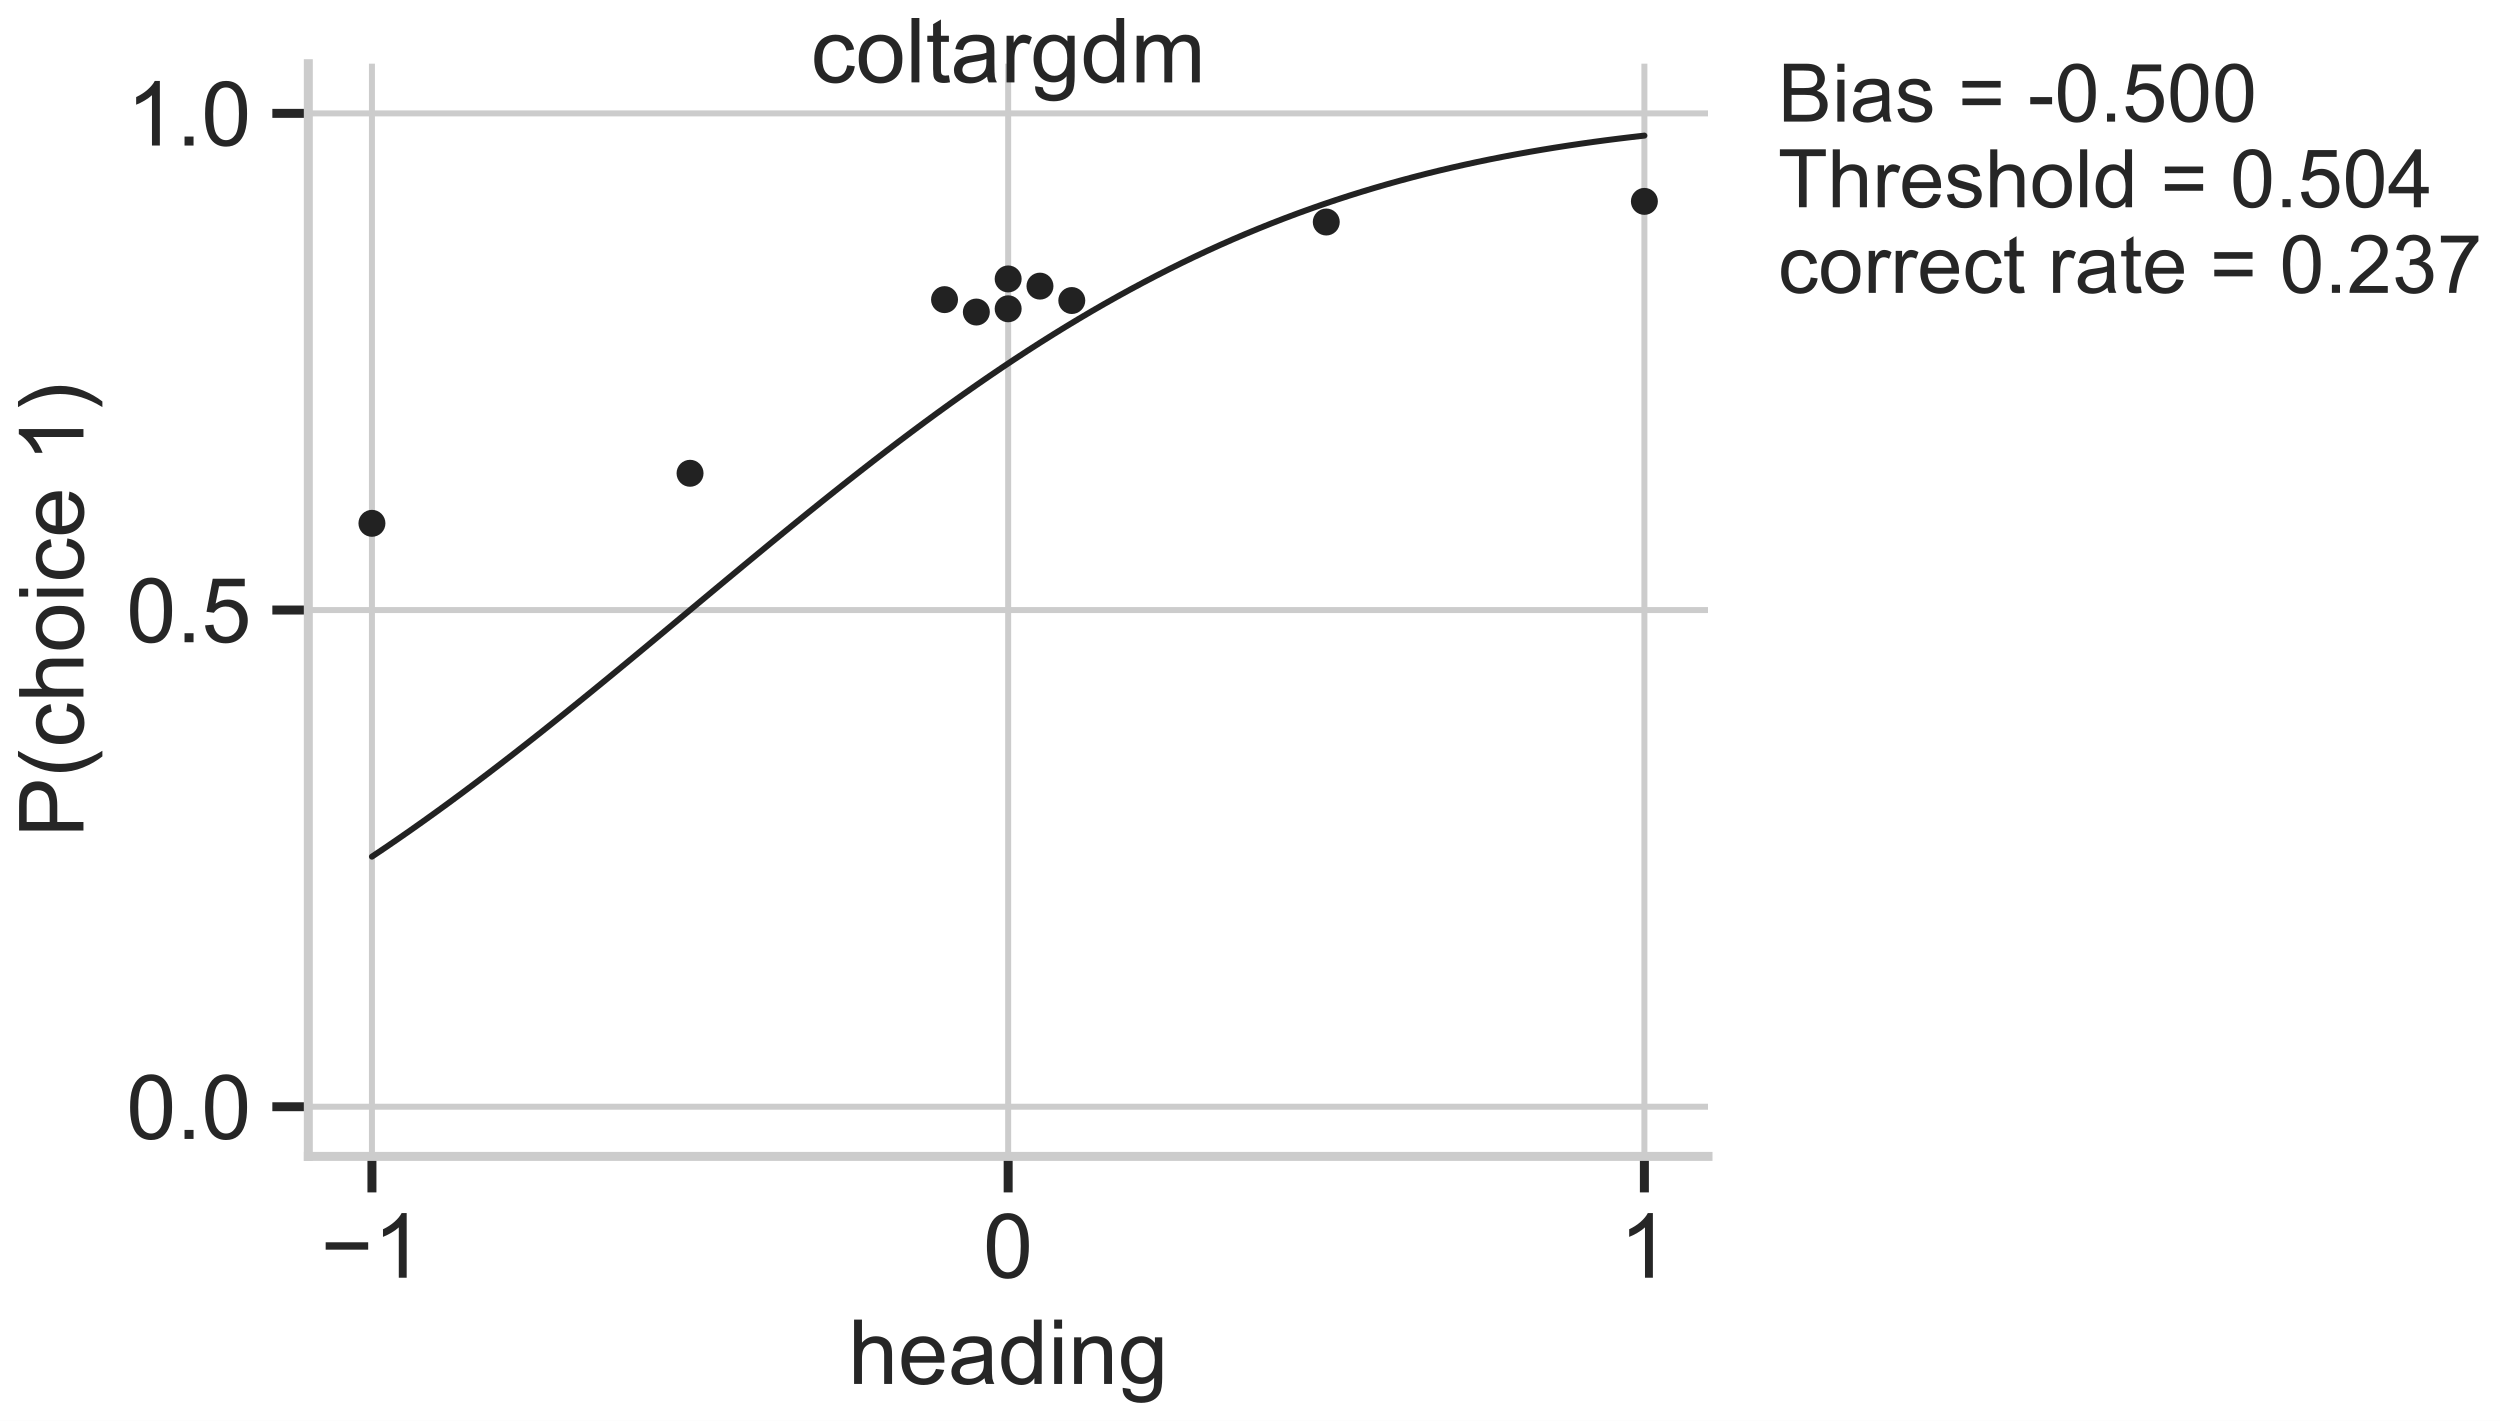
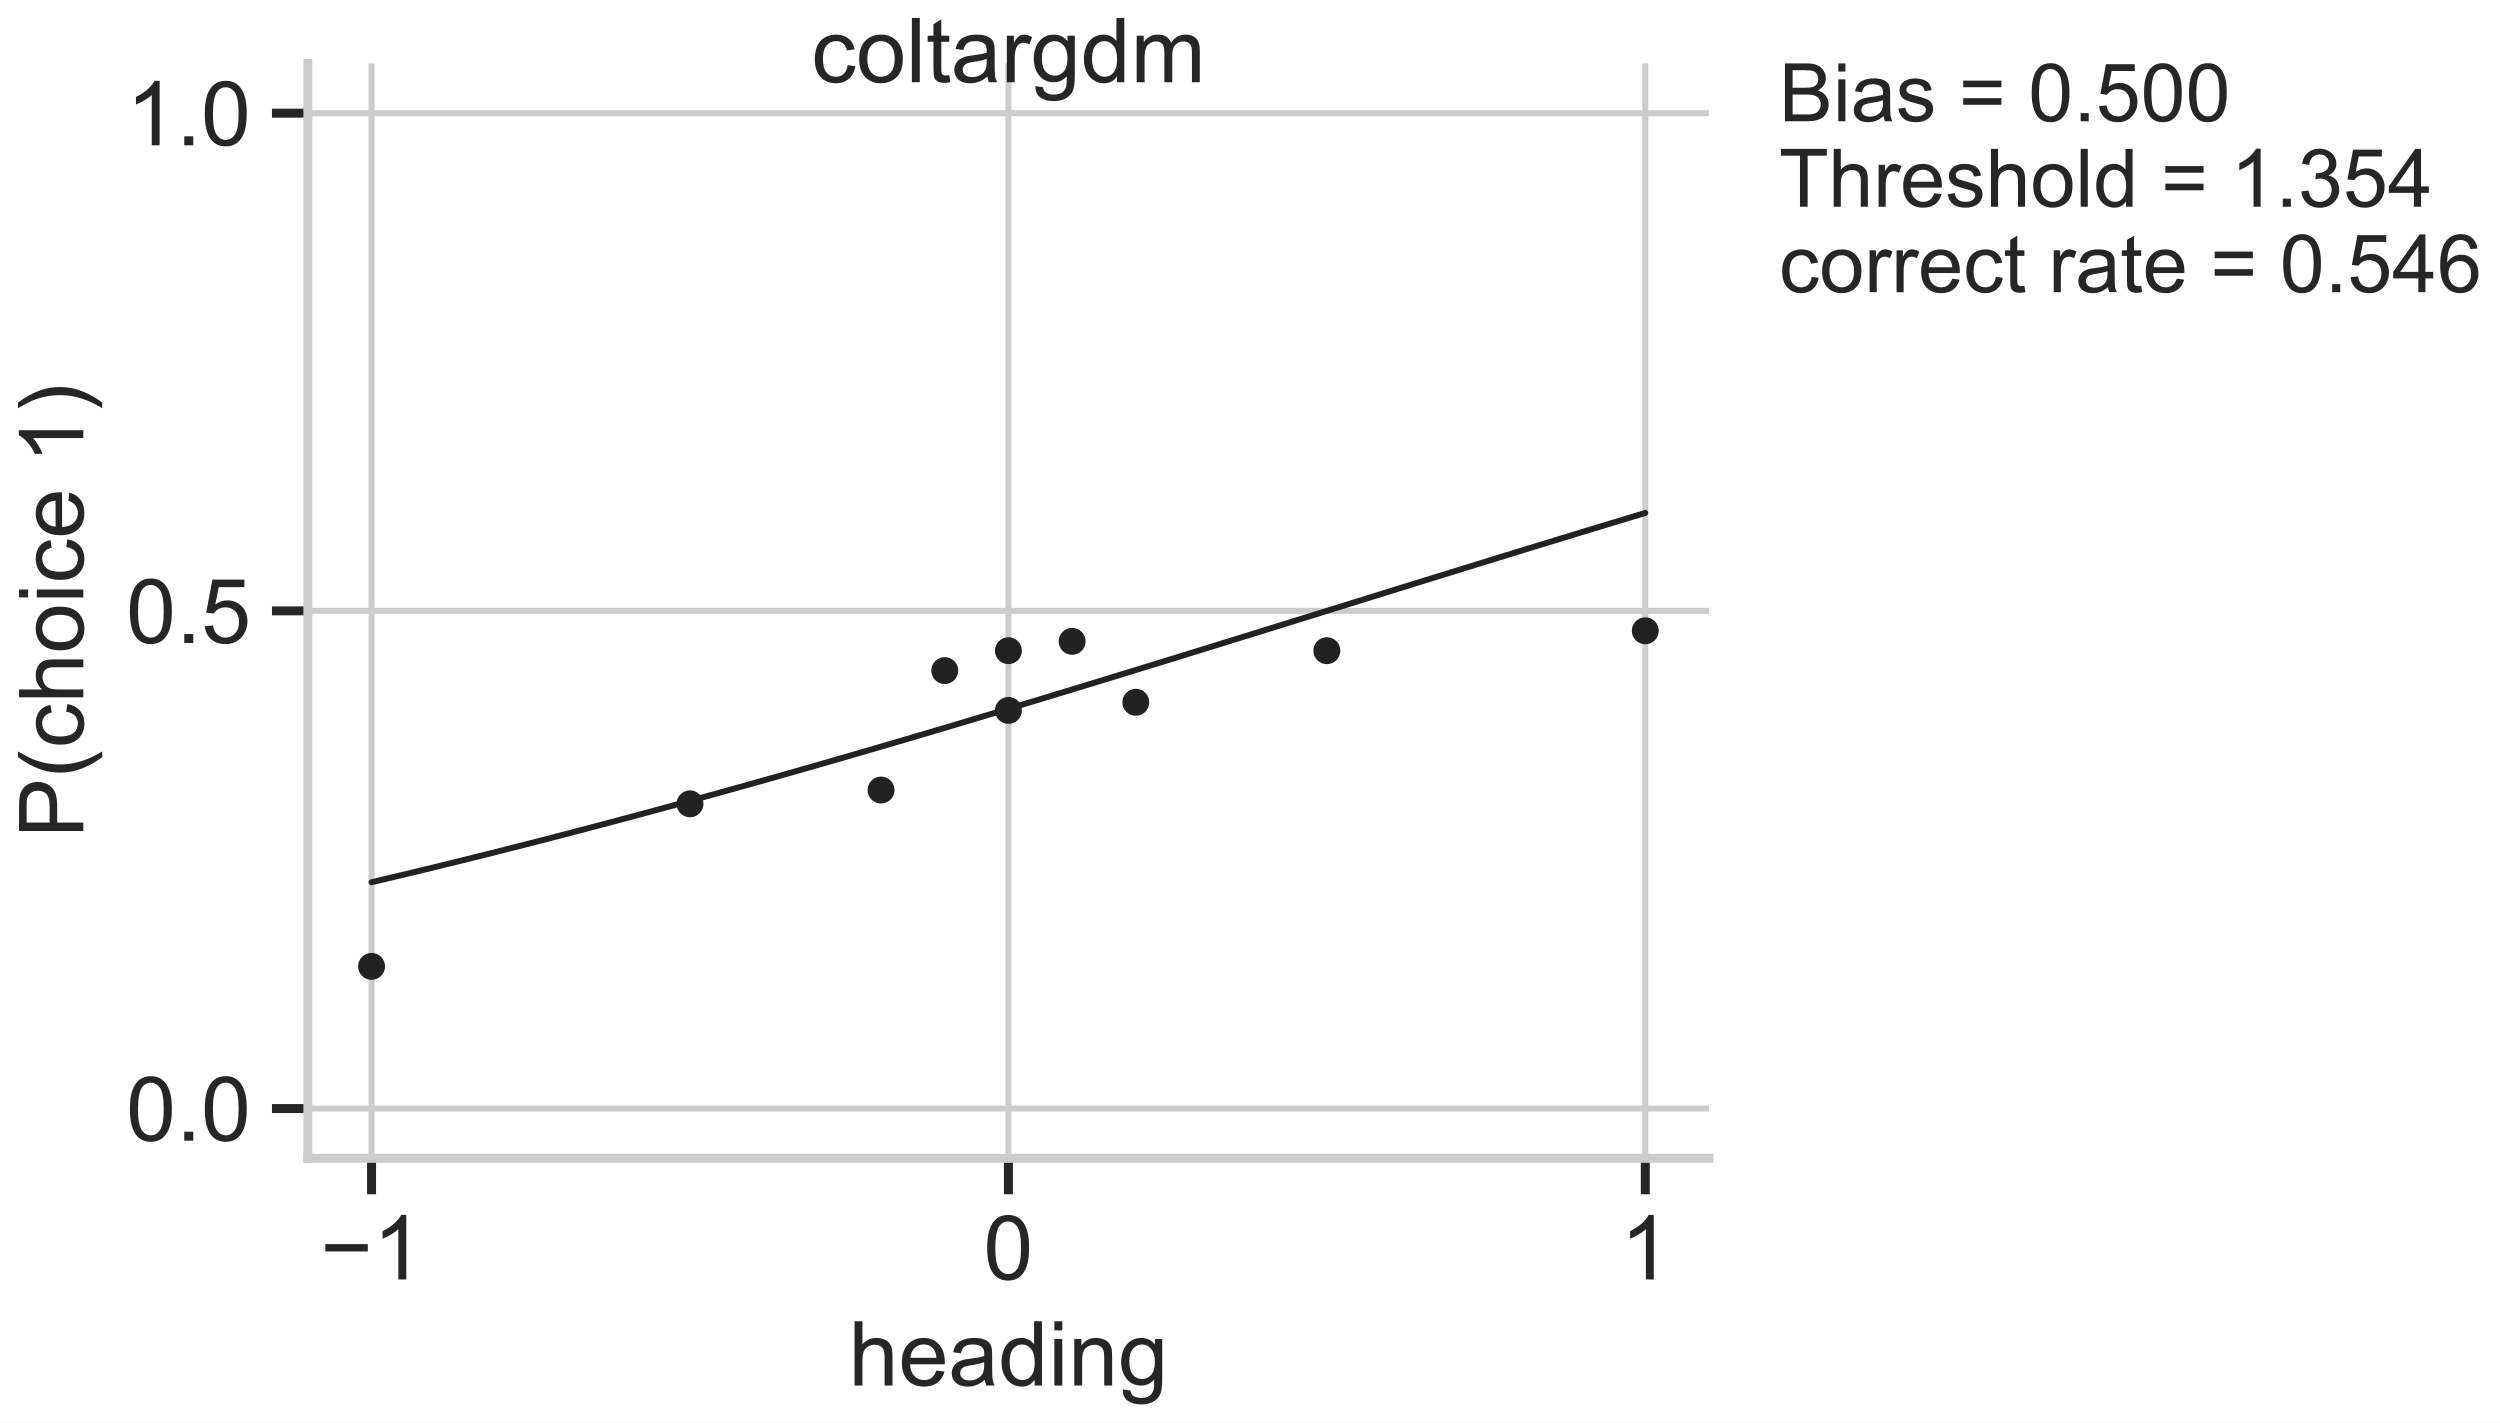
- <svg xmlns="http://www.w3.org/2000/svg" xmlns:xlink="http://www.w3.org/1999/xlink" width="417pt" height="237pt" viewBox="0 0 417 237" version="1.1">
+ <svg xmlns="http://www.w3.org/2000/svg" xmlns:xlink="http://www.w3.org/1999/xlink" width="417.6pt" height="237.6pt" viewBox="0 0 417.6 237.6" version="1.1">
  <defs>
    <style type="text/css">*{stroke-linejoin: round; stroke-linecap: butt}</style>
  </defs>
  <g id="figure_1">
    <g id="patch_1">
-       <path d="M 0 237  L 417 237  L 417 0  L 0 0  z " style="fill: #ffffff" />
+       <path d="M 0 237.6  L 417.6 237.6  L 417.6 0  L 0 0  z " style="fill: #ffffff" />
    </g>
    <g id="axes_1">
      <g id="patch_2">
-         <path d="M 51.427 192.888  L 284.896 192.888  L 284.896 10.625  L 51.427 10.625  L 51.427 192.888  z " style="fill: none" />
+         <path d="M 51.427 193.488  L 285.467 193.488  L 285.467 10.592  L 51.427 10.592  L 51.427 193.488  z " style="fill: none" />
      </g>
      <g id="matplotlib.axis_1">
        <g id="xtick_1">
          <g id="line2d_1">
-             <path d="M 62.039 192.888  L 62.039 10.625  " clip-path="url(#pbf791844f7)" style="fill: none; stroke: #cccccc; stroke-linecap: round" />
+             <path d="M 62.065 193.488  L 62.065 10.592  " clip-path="url(#p897266a71b)" style="fill: none; stroke: #cccccc; stroke-linecap: round" />
          </g>
          <g id="line2d_2">
            <defs>
-               <path id="m18228184b6" d="M 0 0  L 0 6  " style="stroke: #262626; stroke-width: 1.5" />
+               <path id="m487297c8ea" d="M 0 0  L 0 6  " style="stroke: #262626; stroke-width: 1.5" />
            </defs>
            <g>
-               <use xlink:href="#m18228184b6" x="62.039" y="192.888" style="fill: #262626; stroke: #262626; stroke-width: 1.5" />
+               <use xlink:href="#m487297c8ea" x="62.065" y="193.488" style="fill: #262626; stroke: #262626; stroke-width: 1.5" />
            </g>
          </g>
          <g id="text_1">
-             <g style="fill: #262626" transform="translate(53.48786 213.1248) scale(0.15 -0.15)">
+             <g style="fill: #262626" transform="translate(53.51382 213.7248) scale(0.15 -0.15)">
              <defs>
                <path id="ArialMT-2212" d="M 3381 1997  L 356 1997  L 356 2522  L 3381 2522  L 3381 1997  z " transform="scale(0.015625)" />
                <path id="ArialMT-31" d="M 2384 0  L 1822 0  L 1822 3584  Q 1619 3391 1289 3197  Q 959 3003 697 2906  L 697 3450  Q 1169 3672 1522 3987  Q 1875 4303 2022 4600  L 2384 4600  L 2384 0  z " transform="scale(0.015625)" />
              </defs>
              <use xlink:href="#ArialMT-2212" />
              <use xlink:href="#ArialMT-31" x="58.398" />
            </g>
          </g>
        </g>
        <g id="xtick_2">
          <g id="line2d_3">
-             <path d="M 168.161 192.888  L 168.161 10.625  " clip-path="url(#pbf791844f7)" style="fill: none; stroke: #cccccc; stroke-linecap: round" />
+             <path d="M 168.447 193.488  L 168.447 10.592  " clip-path="url(#p897266a71b)" style="fill: none; stroke: #cccccc; stroke-linecap: round" />
          </g>
          <g id="line2d_4">
            <g>
-               <use xlink:href="#m18228184b6" x="168.161" y="192.888" style="fill: #262626; stroke: #262626; stroke-width: 1.5" />
+               <use xlink:href="#m487297c8ea" x="168.447" y="193.488" style="fill: #262626; stroke: #262626; stroke-width: 1.5" />
            </g>
          </g>
          <g id="text_2">
-             <g style="fill: #262626" transform="translate(163.9906 213.1248) scale(0.15 -0.15)">
+             <g style="fill: #262626" transform="translate(164.2762 213.7248) scale(0.15 -0.15)">
              <defs>
                <path id="ArialMT-30" d="M 266 2259  Q 266 3072 433 3567  Q 600 4063 929 4331  Q 1259 4600 1759 4600  Q 2128 4600 2406 4451  Q 2684 4303 2865 4023  Q 3047 3744 3150 3342  Q 3253 2941 3253 2259  Q 3253 1453 3087 958  Q 2922 463 2592 192  Q 2263 -78 1759 -78  Q 1097 -78 719 397  Q 266 969 266 2259  z M 844 2259  Q 844 1131 1108 757  Q 1372 384 1759 384  Q 2147 384 2411 759  Q 2675 1134 2675 2259  Q 2675 3391 2411 3762  Q 2147 4134 1753 4134  Q 1366 4134 1134 3806  Q 844 3388 844 2259  z " transform="scale(0.015625)" />
              </defs>
              <use xlink:href="#ArialMT-30" />
            </g>
          </g>
        </g>
        <g id="xtick_3">
          <g id="line2d_5">
-             <path d="M 274.284 192.888  L 274.284 10.625  " clip-path="url(#pbf791844f7)" style="fill: none; stroke: #cccccc; stroke-linecap: round" />
+             <path d="M 274.829 193.488  L 274.829 10.592  " clip-path="url(#p897266a71b)" style="fill: none; stroke: #cccccc; stroke-linecap: round" />
          </g>
          <g id="line2d_6">
            <g>
-               <use xlink:href="#m18228184b6" x="274.284" y="192.888" style="fill: #262626; stroke: #262626; stroke-width: 1.5" />
+               <use xlink:href="#m487297c8ea" x="274.829" y="193.488" style="fill: #262626; stroke: #262626; stroke-width: 1.5" />
            </g>
          </g>
          <g id="text_3">
-             <g style="fill: #262626" transform="translate(270.1129 213.1248) scale(0.15 -0.15)">
+             <g style="fill: #262626" transform="translate(270.6582 213.7248) scale(0.15 -0.15)">
              <use xlink:href="#ArialMT-31" />
            </g>
          </g>
        </g>
        <g id="text_4">
-           <g style="fill: #262626" transform="translate(141.4707 230.8427) scale(0.15 -0.15)">
+           <g style="fill: #262626" transform="translate(141.7563 231.4427) scale(0.15 -0.15)">
            <defs>
              <path id="ArialMT-68" d="M 422 0  L 422 4581  L 984 4581  L 984 2938  Q 1378 3394 1978 3394  Q 2347 3394 2619 3248  Q 2891 3103 3008 2847  Q 3125 2591 3125 2103  L 3125 0  L 2563 0  L 2563 2103  Q 2563 2525 2380 2717  Q 2197 2909 1863 2909  Q 1613 2909 1392 2779  Q 1172 2650 1078 2428  Q 984 2206 984 1816  L 984 0  L 422 0  z " transform="scale(0.015625)" />
              <path id="ArialMT-65" d="M 2694 1069  L 3275 997  Q 3138 488 2766 206  Q 2394 -75 1816 -75  Q 1088 -75 661 373  Q 234 822 234 1631  Q 234 2469 665 2931  Q 1097 3394 1784 3394  Q 2450 3394 2872 2941  Q 3294 2488 3294 1666  Q 3294 1616 3291 1516  L 816 1516  Q 847 969 1125 678  Q 1403 388 1819 388  Q 2128 388 2347 550  Q 2566 713 2694 1069  z M 847 1978  L 2700 1978  Q 2663 2397 2488 2606  Q 2219 2931 1791 2931  Q 1403 2931 1139 2672  Q 875 2413 847 1978  z " transform="scale(0.015625)" />
              <path id="ArialMT-61" d="M 2588 409  Q 2275 144 1986 34  Q 1697 -75 1366 -75  Q 819 -75 525 192  Q 231 459 231 875  Q 231 1119 342 1320  Q 453 1522 633 1644  Q 813 1766 1038 1828  Q 1203 1872 1538 1913  Q 2219 1994 2541 2106  Q 2544 2222 2544 2253  Q 2544 2597 2384 2738  Q 2169 2928 1744 2928  Q 1347 2928 1158 2789  Q 969 2650 878 2297  L 328 2372  Q 403 2725 575 2942  Q 747 3159 1072 3276  Q 1397 3394 1825 3394  Q 2250 3394 2515 3294  Q 2781 3194 2906 3042  Q 3031 2891 3081 2659  Q 3109 2516 3109 2141  L 3109 1391  Q 3109 606 3145 398  Q 3181 191 3288 0  L 2700 0  Q 2613 175 2588 409  z M 2541 1666  Q 2234 1541 1622 1453  Q 1275 1403 1131 1340  Q 988 1278 909 1158  Q 831 1038 831 891  Q 831 666 1001 516  Q 1172 366 1500 366  Q 1825 366 2078 508  Q 2331 650 2450 897  Q 2541 1088 2541 1459  L 2541 1666  z " transform="scale(0.015625)" />
              <path id="ArialMT-64" d="M 2575 0  L 2575 419  Q 2259 -75 1647 -75  Q 1250 -75 917 144  Q 584 363 401 755  Q 219 1147 219 1656  Q 219 2153 384 2558  Q 550 2963 881 3178  Q 1213 3394 1622 3394  Q 1922 3394 2156 3267  Q 2391 3141 2538 2938  L 2538 4581  L 3097 4581  L 3097 0  L 2575 0  z M 797 1656  Q 797 1019 1065 703  Q 1334 388 1700 388  Q 2069 388 2326 689  Q 2584 991 2584 1609  Q 2584 2291 2321 2609  Q 2059 2928 1675 2928  Q 1300 2928 1048 2622  Q 797 2316 797 1656  z " transform="scale(0.015625)" />
              <path id="ArialMT-69" d="M 425 3934  L 425 4581  L 988 4581  L 988 3934  L 425 3934  z M 425 0  L 425 3319  L 988 3319  L 988 0  L 425 0  z " transform="scale(0.015625)" />
              <path id="ArialMT-6e" d="M 422 0  L 422 3319  L 928 3319  L 928 2847  Q 1294 3394 1984 3394  Q 2284 3394 2536 3286  Q 2788 3178 2913 3003  Q 3038 2828 3088 2588  Q 3119 2431 3119 2041  L 3119 0  L 2556 0  L 2556 2019  Q 2556 2363 2490 2533  Q 2425 2703 2258 2804  Q 2091 2906 1866 2906  Q 1506 2906 1245 2678  Q 984 2450 984 1813  L 984 0  L 422 0  z " transform="scale(0.015625)" />
              <path id="ArialMT-67" d="M 319 -275  L 866 -356  Q 900 -609 1056 -725  Q 1266 -881 1628 -881  Q 2019 -881 2231 -725  Q 2444 -569 2519 -288  Q 2563 -116 2559 434  Q 2191 0 1641 0  Q 956 0 581 494  Q 206 988 206 1678  Q 206 2153 378 2554  Q 550 2956 876 3175  Q 1203 3394 1644 3394  Q 2231 3394 2613 2919  L 2613 3319  L 3131 3319  L 3131 450  Q 3131 -325 2973 -648  Q 2816 -972 2473 -1159  Q 2131 -1347 1631 -1347  Q 1038 -1347 672 -1080  Q 306 -813 319 -275  z M 784 1719  Q 784 1066 1043 766  Q 1303 466 1694 466  Q 2081 466 2343 764  Q 2606 1063 2606 1700  Q 2606 2309 2336 2618  Q 2066 2928 1684 2928  Q 1309 2928 1046 2623  Q 784 2319 784 1719  z " transform="scale(0.015625)" />
            </defs>
            <use xlink:href="#ArialMT-68" />
            <use xlink:href="#ArialMT-65" x="55.615" />
            <use xlink:href="#ArialMT-61" x="111.23" />
            <use xlink:href="#ArialMT-64" x="166.846" />
            <use xlink:href="#ArialMT-69" x="222.461" />
            <use xlink:href="#ArialMT-6e" x="244.678" />
            <use xlink:href="#ArialMT-67" x="300.293" />
          </g>
        </g>
      </g>
      <g id="matplotlib.axis_2">
        <g id="ytick_1">
          <g id="line2d_7">
-             <path d="M 51.427 184.603  L 284.896 184.603  " clip-path="url(#pbf791844f7)" style="fill: none; stroke: #cccccc; stroke-linecap: round" />
+             <path d="M 51.427 185.175  L 285.467 185.175  " clip-path="url(#p897266a71b)" style="fill: none; stroke: #cccccc; stroke-linecap: round" />
          </g>
          <g id="line2d_8">
            <defs>
-               <path id="m0e7660a642" d="M 0 0  L -6 0  " style="stroke: #262626; stroke-width: 1.5" />
+               <path id="m8ece811cb2" d="M 0 0  L -6 0  " style="stroke: #262626; stroke-width: 1.5" />
            </defs>
            <g>
-               <use xlink:href="#m0e7660a642" x="51.427" y="184.603" style="fill: #262626; stroke: #262626; stroke-width: 1.5" />
+               <use xlink:href="#m8ece811cb2" x="51.427" y="185.175" style="fill: #262626; stroke: #262626; stroke-width: 1.5" />
            </g>
          </g>
          <g id="text_5">
-             <g style="fill: #262626" transform="translate(21.0768 189.9717) scale(0.15 -0.15)">
+             <g style="fill: #262626" transform="translate(21.0768 190.5429) scale(0.15 -0.15)">
              <defs>
                <path id="ArialMT-2e" d="M 581 0  L 581 641  L 1222 641  L 1222 0  L 581 0  z " transform="scale(0.015625)" />
              </defs>
              <use xlink:href="#ArialMT-30" />
              <use xlink:href="#ArialMT-2e" x="55.615" />
              <use xlink:href="#ArialMT-30" x="83.398" />
            </g>
          </g>
        </g>
        <g id="ytick_2">
          <g id="line2d_9">
-             <path d="M 51.427 101.757  L 284.896 101.757  " clip-path="url(#pbf791844f7)" style="fill: none; stroke: #cccccc; stroke-linecap: round" />
+             <path d="M 51.427 102.04  L 285.467 102.04  " clip-path="url(#p897266a71b)" style="fill: none; stroke: #cccccc; stroke-linecap: round" />
          </g>
          <g id="line2d_10">
            <g>
-               <use xlink:href="#m0e7660a642" x="51.427" y="101.757" style="fill: #262626; stroke: #262626; stroke-width: 1.5" />
+               <use xlink:href="#m8ece811cb2" x="51.427" y="102.04" style="fill: #262626; stroke: #262626; stroke-width: 1.5" />
            </g>
          </g>
          <g id="text_6">
-             <g style="fill: #262626" transform="translate(21.0768 107.1251) scale(0.15 -0.15)">
+             <g style="fill: #262626" transform="translate(21.0768 107.4082) scale(0.15 -0.15)">
              <defs>
                <path id="ArialMT-35" d="M 266 1200  L 856 1250  Q 922 819 1161 601  Q 1400 384 1738 384  Q 2144 384 2425 690  Q 2706 997 2706 1503  Q 2706 1984 2436 2262  Q 2166 2541 1728 2541  Q 1456 2541 1237 2417  Q 1019 2294 894 2097  L 366 2166  L 809 4519  L 3088 4519  L 3088 3981  L 1259 3981  L 1013 2750  Q 1425 3038 1878 3038  Q 2478 3038 2890 2622  Q 3303 2206 3303 1553  Q 3303 931 2941 478  Q 2500 -78 1738 -78  Q 1113 -78 717 272  Q 322 622 266 1200  z " transform="scale(0.015625)" />
              </defs>
              <use xlink:href="#ArialMT-30" />
              <use xlink:href="#ArialMT-2e" x="55.615" />
              <use xlink:href="#ArialMT-35" x="83.398" />
            </g>
          </g>
        </g>
        <g id="ytick_3">
          <g id="line2d_11">
-             <path d="M 51.427 18.91  L 284.896 18.91  " clip-path="url(#pbf791844f7)" style="fill: none; stroke: #cccccc; stroke-linecap: round" />
+             <path d="M 51.427 18.905  L 285.467 18.905  " clip-path="url(#p897266a71b)" style="fill: none; stroke: #cccccc; stroke-linecap: round" />
          </g>
          <g id="line2d_12">
            <g>
-               <use xlink:href="#m0e7660a642" x="51.427" y="18.91" style="fill: #262626; stroke: #262626; stroke-width: 1.5" />
+               <use xlink:href="#m8ece811cb2" x="51.427" y="18.905" style="fill: #262626; stroke: #262626; stroke-width: 1.5" />
            </g>
          </g>
          <g id="text_7">
-             <g style="fill: #262626" transform="translate(21.0768 24.2785) scale(0.15 -0.15)">
+             <g style="fill: #262626" transform="translate(21.0768 24.2735) scale(0.15 -0.15)">
              <use xlink:href="#ArialMT-31" />
              <use xlink:href="#ArialMT-2e" x="55.615" />
              <use xlink:href="#ArialMT-30" x="83.398" />
            </g>
          </g>
        </g>
        <g id="text_8">
-           <g style="fill: #262626" transform="translate(13.91977 139.6868) rotate(-90) scale(0.15 -0.15)">
+           <g style="fill: #262626" transform="translate(13.91977 139.9699) rotate(-90) scale(0.15 -0.15)">
            <defs>
              <path id="ArialMT-50" d="M 494 0  L 494 4581  L 2222 4581  Q 2678 4581 2919 4538  Q 3256 4481 3484 4323  Q 3713 4166 3852 3881  Q 3991 3597 3991 3256  Q 3991 2672 3619 2267  Q 3247 1863 2275 1863  L 1100 1863  L 1100 0  L 494 0  z M 1100 2403  L 2284 2403  Q 2872 2403 3119 2622  Q 3366 2841 3366 3238  Q 3366 3525 3220 3729  Q 3075 3934 2838 4000  Q 2684 4041 2272 4041  L 1100 4041  L 1100 2403  z " transform="scale(0.015625)" />
              <path id="ArialMT-28" d="M 1497 -1347  Q 1031 -759 709 28  Q 388 816 388 1659  Q 388 2403 628 3084  Q 909 3875 1497 4659  L 1900 4659  Q 1522 4009 1400 3731  Q 1209 3300 1100 2831  Q 966 2247 966 1656  Q 966 153 1900 -1347  L 1497 -1347  z " transform="scale(0.015625)" />
              <path id="ArialMT-63" d="M 2588 1216  L 3141 1144  Q 3050 572 2676 248  Q 2303 -75 1759 -75  Q 1078 -75 664 370  Q 250 816 250 1647  Q 250 2184 428 2587  Q 606 2991 970 3192  Q 1334 3394 1763 3394  Q 2303 3394 2647 3120  Q 2991 2847 3088 2344  L 2541 2259  Q 2463 2594 2264 2762  Q 2066 2931 1784 2931  Q 1359 2931 1093 2626  Q 828 2322 828 1663  Q 828 994 1084 691  Q 1341 388 1753 388  Q 2084 388 2306 591  Q 2528 794 2588 1216  z " transform="scale(0.015625)" />
              <path id="ArialMT-6f" d="M 213 1659  Q 213 2581 725 3025  Q 1153 3394 1769 3394  Q 2453 3394 2887 2945  Q 3322 2497 3322 1706  Q 3322 1066 3130 698  Q 2938 331 2570 128  Q 2203 -75 1769 -75  Q 1072 -75 642 372  Q 213 819 213 1659  z M 791 1659  Q 791 1022 1069 705  Q 1347 388 1769 388  Q 2188 388 2466 706  Q 2744 1025 2744 1678  Q 2744 2294 2464 2611  Q 2184 2928 1769 2928  Q 1347 2928 1069 2612  Q 791 2297 791 1659  z " transform="scale(0.015625)" />
              <path id="ArialMT-20" transform="scale(0.015625)" />
              <path id="ArialMT-29" d="M 791 -1347  L 388 -1347  Q 1322 153 1322 1656  Q 1322 2244 1188 2822  Q 1081 3291 891 3722  Q 769 4003 388 4659  L 791 4659  Q 1378 3875 1659 3084  Q 1900 2403 1900 1659  Q 1900 816 1576 28  Q 1253 -759 791 -1347  z " transform="scale(0.015625)" />
            </defs>
            <use xlink:href="#ArialMT-50" />
            <use xlink:href="#ArialMT-28" x="66.699" />
            <use xlink:href="#ArialMT-63" x="100" />
            <use xlink:href="#ArialMT-68" x="150" />
            <use xlink:href="#ArialMT-6f" x="205.615" />
            <use xlink:href="#ArialMT-69" x="261.23" />
            <use xlink:href="#ArialMT-63" x="283.447" />
            <use xlink:href="#ArialMT-65" x="333.447" />
            <use xlink:href="#ArialMT-20" x="389.062" />
            <use xlink:href="#ArialMT-31" x="416.846" />
            <use xlink:href="#ArialMT-29" x="472.461" />
          </g>
        </g>
      </g>
      <g id="line2d_13">
        <defs>
-           <path id="m36f001d2b6" d="M 0 1.75  C 0.464 1.75 0.909 1.566 1.237 1.237  C 1.566 0.909 1.75 0.464 1.75 0  C 1.75 -0.464 1.566 -0.909 1.237 -1.237  C 0.909 -1.566 0.464 -1.75 0 -1.75  C -0.464 -1.75 -0.909 -1.566 -1.237 -1.237  C -1.566 -0.909 -1.75 -0.464 -1.75 0  C -1.75 0.464 -1.566 0.909 -1.237 1.237  C -0.909 1.566 -0.464 1.75 0 1.75  z " style="stroke: #222222" />
+           <path id="m75b7e77300" d="M 0 1.75  C 0.464 1.75 0.909 1.566 1.237 1.237  C 1.566 0.909 1.75 0.464 1.75 0  C 1.75 -0.464 1.566 -0.909 1.237 -1.237  C 0.909 -1.566 0.464 -1.75 0 -1.75  C -0.464 -1.75 -0.909 -1.566 -1.237 -1.237  C -1.566 -0.909 -1.75 -0.464 -1.75 0  C -1.75 0.464 -1.566 0.909 -1.237 1.237  C -0.909 1.566 -0.464 1.75 0 1.75  z " style="stroke: #222222" />
        </defs>
-         <g clip-path="url(#pbf791844f7)">
-           <use xlink:href="#m36f001d2b6" x="62.039" y="87.291" style="fill: #222222; stroke: #222222" />
-           <use xlink:href="#m36f001d2b6" x="274.284" y="33.592" style="fill: #222222; stroke: #222222" />
-           <use xlink:href="#m36f001d2b6" x="115.1" y="78.944" style="fill: #222222; stroke: #222222" />
-           <use xlink:href="#m36f001d2b6" x="221.222" y="37.033" style="fill: #222222; stroke: #222222" />
-           <use xlink:href="#m36f001d2b6" x="157.549" y="49.978" style="fill: #222222; stroke: #222222" />
-           <use xlink:href="#m36f001d2b6" x="178.774" y="50.128" style="fill: #222222; stroke: #222222" />
-           <use xlink:href="#m36f001d2b6" x="162.855" y="52.049" style="fill: #222222; stroke: #222222" />
-           <use xlink:href="#m36f001d2b6" x="173.467" y="47.726" style="fill: #222222; stroke: #222222" />
-           <use xlink:href="#m36f001d2b6" x="168.161" y="51.506" style="fill: #222222; stroke: #222222" />
-           <use xlink:href="#m36f001d2b6" x="168.161" y="46.526" style="fill: #222222; stroke: #222222" />
+         <g clip-path="url(#p897266a71b)">
+           <use xlink:href="#m75b7e77300" x="62.065" y="161.422" style="fill: #222222; stroke: #222222" />
+           <use xlink:href="#m75b7e77300" x="274.829" y="105.365" style="fill: #222222; stroke: #222222" />
+           <use xlink:href="#m75b7e77300" x="115.256" y="134.276" style="fill: #222222; stroke: #222222" />
+           <use xlink:href="#m75b7e77300" x="221.638" y="108.691" style="fill: #222222; stroke: #222222" />
+           <use xlink:href="#m75b7e77300" x="147.171" y="131.968" style="fill: #222222; stroke: #222222" />
+           <use xlink:href="#m75b7e77300" x="189.723" y="117.309" style="fill: #222222; stroke: #222222" />
+           <use xlink:href="#m75b7e77300" x="157.809" y="112.016" style="fill: #222222; stroke: #222222" />
+           <use xlink:href="#m75b7e77300" x="179.085" y="107.13" style="fill: #222222; stroke: #222222" />
+           <use xlink:href="#m75b7e77300" x="168.447" y="108.691" style="fill: #222222; stroke: #222222" />
+           <use xlink:href="#m75b7e77300" x="168.447" y="118.667" style="fill: #222222; stroke: #222222" />
        </g>
      </g>
      <g id="line2d_14">
-         <path d="M 62.039 142.887  L 64.183 141.446  L 66.327 139.979  L 68.471 138.488  L 70.615 136.973  L 72.758 135.435  L 74.902 133.875  L 77.046 132.293  L 79.19 130.69  L 81.334 129.068  L 83.478 127.427  L 85.622 125.768  L 87.766 124.093  L 89.91 122.402  L 92.053 120.696  L 94.197 118.976  L 96.341 117.245  L 98.485 115.502  L 100.629 113.75  L 102.773 111.988  L 104.917 110.22  L 107.061 108.445  L 109.204 106.665  L 111.348 104.882  L 113.492 103.097  L 115.636 101.31  L 117.78 99.524  L 119.924 97.739  L 122.068 95.958  L 124.212 94.18  L 126.356 92.409  L 128.499 90.643  L 130.643 88.886  L 132.787 87.139  L 134.931 85.401  L 137.075 83.676  L 139.219 81.963  L 141.363 80.264  L 143.507 78.581  L 145.651 76.914  L 147.794 75.264  L 149.938 73.632  L 152.082 72.019  L 154.226 70.427  L 156.37 68.856  L 158.514 67.306  L 160.658 65.78  L 162.802 64.277  L 164.945 62.798  L 167.089 61.344  L 169.233 59.916  L 171.377 58.513  L 173.521 57.138  L 175.665 55.789  L 177.809 54.468  L 179.953 53.175  L 182.097 51.91  L 184.24 50.674  L 186.384 49.466  L 188.528 48.288  L 190.672 47.138  L 192.816 46.018  L 194.96 44.927  L 197.104 43.866  L 199.248 42.833  L 201.392 41.83  L 203.535 40.856  L 205.679 39.911  L 207.823 38.994  L 209.967 38.106  L 212.111 37.247  L 214.255 36.415  L 216.399 35.611  L 218.543 34.834  L 220.686 34.084  L 222.83 33.36  L 224.974 32.663  L 227.118 31.991  L 229.262 31.344  L 231.406 30.722  L 233.55 30.125  L 235.694 29.55  L 237.838 28.999  L 239.981 28.471  L 242.125 27.965  L 244.269 27.48  L 246.413 27.015  L 248.557 26.572  L 250.701 26.148  L 252.845 25.743  L 254.989 25.356  L 257.133 24.988  L 259.276 24.637  L 261.42 24.303  L 263.564 23.985  L 265.708 23.683  L 267.852 23.395  L 269.996 23.123  L 272.14 22.864  L 274.284 22.619  " clip-path="url(#pbf791844f7)" style="fill: none; stroke: #222222; stroke-linecap: round" />
+         <path d="M 62.065 147.368  L 64.214 146.861  L 66.363 146.35  L 68.512 145.836  L 70.662 145.317  L 72.811 144.796  L 74.96 144.27  L 77.109 143.741  L 79.258 143.208  L 81.407 142.672  L 83.556 142.132  L 85.705 141.588  L 87.855 141.041  L 90.004 140.491  L 92.153 139.937  L 94.302 139.38  L 96.451 138.819  L 98.6 138.255  L 100.749 137.688  L 102.898 137.117  L 105.048 136.544  L 107.197 135.967  L 109.346 135.387  L 111.495 134.804  L 113.644 134.218  L 115.793 133.629  L 117.942 133.037  L 120.092 132.442  L 122.241 131.844  L 124.39 131.243  L 126.539 130.64  L 128.688 130.034  L 130.837 129.425  L 132.986 128.814  L 135.135 128.2  L 137.285 127.584  L 139.434 126.965  L 141.583 126.344  L 143.732 125.72  L 145.881 125.094  L 148.03 124.466  L 150.179 123.836  L 152.328 123.203  L 154.478 122.569  L 156.627 121.932  L 158.776 121.294  L 160.925 120.653  L 163.074 120.011  L 165.223 119.367  L 167.372 118.721  L 169.521 118.074  L 171.671 117.425  L 173.82 116.775  L 175.969 116.123  L 178.118 115.469  L 180.267 114.815  L 182.416 114.159  L 184.565 113.501  L 186.715 112.843  L 188.864 112.184  L 191.013 111.523  L 193.162 110.862  L 195.311 110.199  L 197.46 109.536  L 199.609 108.872  L 201.758 108.208  L 203.908 107.543  L 206.057 106.877  L 208.206 106.211  L 210.355 105.544  L 212.504 104.877  L 214.653 104.21  L 216.802 103.542  L 218.951 102.875  L 221.101 102.207  L 223.25 101.539  L 225.399 100.871  L 227.548 100.204  L 229.697 99.536  L 231.846 98.869  L 233.995 98.202  L 236.145 97.536  L 238.294 96.87  L 240.443 96.204  L 242.592 95.539  L 244.741 94.875  L 246.89 94.212  L 249.039 93.549  L 251.188 92.887  L 253.338 92.226  L 255.487 91.566  L 257.636 90.907  L 259.785 90.25  L 261.934 89.593  L 264.083 88.938  L 266.232 88.284  L 268.381 87.631  L 270.531 86.98  L 272.68 86.33  L 274.829 85.682  " clip-path="url(#p897266a71b)" style="fill: none; stroke: #222222; stroke-linecap: round" />
      </g>
      <g id="patch_3">
-         <path d="M 51.427 192.888  L 51.427 10.625  " style="fill: none; stroke: #cccccc; stroke-width: 1.5; stroke-linejoin: miter; stroke-linecap: square" />
+         <path d="M 51.427 193.488  L 51.427 10.592  " style="fill: none; stroke: #cccccc; stroke-width: 1.5; stroke-linejoin: miter; stroke-linecap: square" />
      </g>
      <g id="patch_4">
-         <path d="M 51.427 192.888  L 284.896 192.888  " style="fill: none; stroke: #cccccc; stroke-width: 1.5; stroke-linejoin: miter; stroke-linecap: square" />
+         <path d="M 51.427 193.488  L 285.467 193.488  " style="fill: none; stroke: #cccccc; stroke-width: 1.5; stroke-linejoin: miter; stroke-linecap: square" />
      </g>
      <g id="text_9">
        <g id="patch_5">
-           <path d="M 292.519 55.579  L 418.05 55.579  L 418.05 6.575  L 292.519 6.575  z " style="fill: #ffffff; opacity: 0.7" />
-         </g>
-         <g style="fill: #262626" transform="translate(296.5693 20.28852) scale(0.135 -0.135)">
+           <path d="M 293.119 55.545  L 418.65 55.545  L 418.65 6.542  L 293.119 6.542  z " style="fill: #ffffff; opacity: 0.7" />
+         </g>
+         <g style="fill: #262626" transform="translate(297.1691 20.25472) scale(0.135 -0.135)">
          <defs>
            <path id="ArialMT-42" d="M 469 0  L 469 4581  L 2188 4581  Q 2713 4581 3030 4442  Q 3347 4303 3526 4014  Q 3706 3725 3706 3409  Q 3706 3116 3547 2856  Q 3388 2597 3066 2438  Q 3481 2316 3704 2022  Q 3928 1728 3928 1328  Q 3928 1006 3792 729  Q 3656 453 3456 303  Q 3256 153 2954 76  Q 2653 0 2216 0  L 469 0  z M 1075 2656  L 2066 2656  Q 2469 2656 2644 2709  Q 2875 2778 2992 2937  Q 3109 3097 3109 3338  Q 3109 3566 3000 3739  Q 2891 3913 2687 3977  Q 2484 4041 1991 4041  L 1075 4041  L 1075 2656  z M 1075 541  L 2216 541  Q 2509 541 2628 563  Q 2838 600 2978 687  Q 3119 775 3209 942  Q 3300 1109 3300 1328  Q 3300 1584 3169 1773  Q 3038 1963 2805 2039  Q 2572 2116 2134 2116  L 1075 2116  L 1075 541  z " transform="scale(0.015625)" />
            <path id="ArialMT-73" d="M 197 991  L 753 1078  Q 800 744 1014 566  Q 1228 388 1613 388  Q 2000 388 2187 545  Q 2375 703 2375 916  Q 2375 1106 2209 1216  Q 2094 1291 1634 1406  Q 1016 1563 777 1677  Q 538 1791 414 1992  Q 291 2194 291 2438  Q 291 2659 392 2848  Q 494 3038 669 3163  Q 800 3259 1026 3326  Q 1253 3394 1513 3394  Q 1903 3394 2198 3281  Q 2494 3169 2634 2976  Q 2775 2784 2828 2463  L 2278 2388  Q 2241 2644 2061 2787  Q 1881 2931 1553 2931  Q 1166 2931 1000 2803  Q 834 2675 834 2503  Q 834 2394 903 2306  Q 972 2216 1119 2156  Q 1203 2125 1616 2013  Q 2213 1853 2448 1751  Q 2684 1650 2818 1456  Q 2953 1263 2953 975  Q 2953 694 2789 445  Q 2625 197 2315 61  Q 2006 -75 1616 -75  Q 969 -75 630 194  Q 291 463 197 991  z " transform="scale(0.015625)" />
            <path id="ArialMT-3d" d="M 3381 2694  L 356 2694  L 356 3219  L 3381 3219  L 3381 2694  z M 3381 1303  L 356 1303  L 356 1828  L 3381 1828  L 3381 1303  z " transform="scale(0.015625)" />
-             <path id="ArialMT-2d" d="M 203 1375  L 203 1941  L 1931 1941  L 1931 1375  L 203 1375  z " transform="scale(0.015625)" />
          </defs>
          <use xlink:href="#ArialMT-42" />
          <use xlink:href="#ArialMT-69" x="66.699" />
          <use xlink:href="#ArialMT-61" x="88.916" />
          <use xlink:href="#ArialMT-73" x="144.531" />
          <use xlink:href="#ArialMT-20" x="194.531" />
          <use xlink:href="#ArialMT-3d" x="222.314" />
          <use xlink:href="#ArialMT-20" x="280.713" />
-           <use xlink:href="#ArialMT-2d" x="308.496" />
-           <use xlink:href="#ArialMT-30" x="341.797" />
-           <use xlink:href="#ArialMT-2e" x="397.412" />
-           <use xlink:href="#ArialMT-35" x="425.195" />
-           <use xlink:href="#ArialMT-30" x="480.811" />
-           <use xlink:href="#ArialMT-30" x="536.426" />
-         </g>
-         <g style="fill: #262626" transform="translate(296.5693 34.5673) scale(0.135 -0.135)">
+           <use xlink:href="#ArialMT-30" x="308.496" />
+           <use xlink:href="#ArialMT-2e" x="364.111" />
+           <use xlink:href="#ArialMT-35" x="391.895" />
+           <use xlink:href="#ArialMT-30" x="447.51" />
+           <use xlink:href="#ArialMT-30" x="503.125" />
+         </g>
+         <g style="fill: #262626" transform="translate(297.1691 34.5335) scale(0.135 -0.135)">
          <defs>
            <path id="ArialMT-54" d="M 1659 0  L 1659 4041  L 150 4041  L 150 4581  L 3781 4581  L 3781 4041  L 2266 4041  L 2266 0  L 1659 0  z " transform="scale(0.015625)" />
            <path id="ArialMT-72" d="M 416 0  L 416 3319  L 922 3319  L 922 2816  Q 1116 3169 1280 3281  Q 1444 3394 1641 3394  Q 1925 3394 2219 3213  L 2025 2691  Q 1819 2813 1613 2813  Q 1428 2813 1281 2702  Q 1134 2591 1072 2394  Q 978 2094 978 1738  L 978 0  L 416 0  z " transform="scale(0.015625)" />
            <path id="ArialMT-6c" d="M 409 0  L 409 4581  L 972 4581  L 972 0  L 409 0  z " transform="scale(0.015625)" />
+             <path id="ArialMT-33" d="M 269 1209  L 831 1284  Q 928 806 1161 595  Q 1394 384 1728 384  Q 2125 384 2398 659  Q 2672 934 2672 1341  Q 2672 1728 2419 1979  Q 2166 2231 1775 2231  Q 1616 2231 1378 2169  L 1441 2663  Q 1497 2656 1531 2656  Q 1891 2656 2178 2843  Q 2466 3031 2466 3422  Q 2466 3731 2256 3934  Q 2047 4138 1716 4138  Q 1388 4138 1169 3931  Q 950 3725 888 3313  L 325 3413  Q 428 3978 793 4289  Q 1159 4600 1703 4600  Q 2078 4600 2393 4439  Q 2709 4278 2876 4000  Q 3044 3722 3044 3409  Q 3044 3113 2884 2869  Q 2725 2625 2413 2481  Q 2819 2388 3044 2092  Q 3269 1797 3269 1353  Q 3269 753 2831 336  Q 2394 -81 1725 -81  Q 1122 -81 723 278  Q 325 638 269 1209  z " transform="scale(0.015625)" />
            <path id="ArialMT-34" d="M 2069 0  L 2069 1097  L 81 1097  L 81 1613  L 2172 4581  L 2631 4581  L 2631 1613  L 3250 1613  L 3250 1097  L 2631 1097  L 2631 0  L 2069 0  z M 2069 1613  L 2069 3678  L 634 1613  L 2069 1613  z " transform="scale(0.015625)" />
          </defs>
          <use xlink:href="#ArialMT-54" />
          <use xlink:href="#ArialMT-68" x="61.084" />
          <use xlink:href="#ArialMT-72" x="116.699" />
          <use xlink:href="#ArialMT-65" x="150" />
          <use xlink:href="#ArialMT-73" x="205.615" />
          <use xlink:href="#ArialMT-68" x="255.615" />
          <use xlink:href="#ArialMT-6f" x="311.23" />
          <use xlink:href="#ArialMT-6c" x="366.846" />
          <use xlink:href="#ArialMT-64" x="389.062" />
          <use xlink:href="#ArialMT-20" x="444.678" />
          <use xlink:href="#ArialMT-3d" x="472.461" />
          <use xlink:href="#ArialMT-20" x="530.859" />
-           <use xlink:href="#ArialMT-30" x="558.643" />
+           <use xlink:href="#ArialMT-31" x="558.643" />
          <use xlink:href="#ArialMT-2e" x="614.258" />
-           <use xlink:href="#ArialMT-35" x="642.041" />
-           <use xlink:href="#ArialMT-30" x="697.656" />
+           <use xlink:href="#ArialMT-33" x="642.041" />
+           <use xlink:href="#ArialMT-35" x="697.656" />
          <use xlink:href="#ArialMT-34" x="753.271" />
        </g>
-         <g style="fill: #262626" transform="translate(296.5693 48.84608) scale(0.135 -0.135)">
+         <g style="fill: #262626" transform="translate(297.1691 48.81228) scale(0.135 -0.135)">
          <defs>
            <path id="ArialMT-74" d="M 1650 503  L 1731 6  Q 1494 -44 1306 -44  Q 1000 -44 831 53  Q 663 150 594 308  Q 525 466 525 972  L 525 2881  L 113 2881  L 113 3319  L 525 3319  L 525 4141  L 1084 4478  L 1084 3319  L 1650 3319  L 1650 2881  L 1084 2881  L 1084 941  Q 1084 700 1114 631  Q 1144 563 1211 522  Q 1278 481 1403 481  Q 1497 481 1650 503  z " transform="scale(0.015625)" />
-             <path id="ArialMT-32" d="M 3222 541  L 3222 0  L 194 0  Q 188 203 259 391  Q 375 700 629 1000  Q 884 1300 1366 1694  Q 2113 2306 2375 2664  Q 2638 3022 2638 3341  Q 2638 3675 2398 3904  Q 2159 4134 1775 4134  Q 1369 4134 1125 3890  Q 881 3647 878 3216  L 300 3275  Q 359 3922 746 4261  Q 1134 4600 1788 4600  Q 2447 4600 2831 4234  Q 3216 3869 3216 3328  Q 3216 3053 3103 2787  Q 2991 2522 2730 2228  Q 2469 1934 1863 1422  Q 1356 997 1212 845  Q 1069 694 975 541  L 3222 541  z " transform="scale(0.015625)" />
-             <path id="ArialMT-33" d="M 269 1209  L 831 1284  Q 928 806 1161 595  Q 1394 384 1728 384  Q 2125 384 2398 659  Q 2672 934 2672 1341  Q 2672 1728 2419 1979  Q 2166 2231 1775 2231  Q 1616 2231 1378 2169  L 1441 2663  Q 1497 2656 1531 2656  Q 1891 2656 2178 2843  Q 2466 3031 2466 3422  Q 2466 3731 2256 3934  Q 2047 4138 1716 4138  Q 1388 4138 1169 3931  Q 950 3725 888 3313  L 325 3413  Q 428 3978 793 4289  Q 1159 4600 1703 4600  Q 2078 4600 2393 4439  Q 2709 4278 2876 4000  Q 3044 3722 3044 3409  Q 3044 3113 2884 2869  Q 2725 2625 2413 2481  Q 2819 2388 3044 2092  Q 3269 1797 3269 1353  Q 3269 753 2831 336  Q 2394 -81 1725 -81  Q 1122 -81 723 278  Q 325 638 269 1209  z " transform="scale(0.015625)" />
-             <path id="ArialMT-37" d="M 303 3981  L 303 4522  L 3269 4522  L 3269 4084  Q 2831 3619 2401 2847  Q 1972 2075 1738 1259  Q 1569 684 1522 0  L 944 0  Q 953 541 1156 1306  Q 1359 2072 1739 2783  Q 2119 3494 2547 3981  L 303 3981  z " transform="scale(0.015625)" />
+             <path id="ArialMT-36" d="M 3184 3459  L 2625 3416  Q 2550 3747 2413 3897  Q 2184 4138 1850 4138  Q 1581 4138 1378 3988  Q 1113 3794 959 3422  Q 806 3050 800 2363  Q 1003 2672 1297 2822  Q 1591 2972 1913 2972  Q 2475 2972 2870 2558  Q 3266 2144 3266 1488  Q 3266 1056 3080 686  Q 2894 316 2569 119  Q 2244 -78 1831 -78  Q 1128 -78 684 439  Q 241 956 241 2144  Q 241 3472 731 4075  Q 1159 4600 1884 4600  Q 2425 4600 2770 4297  Q 3116 3994 3184 3459  z M 888 1484  Q 888 1194 1011 928  Q 1134 663 1356 523  Q 1578 384 1822 384  Q 2178 384 2434 671  Q 2691 959 2691 1453  Q 2691 1928 2437 2201  Q 2184 2475 1800 2475  Q 1419 2475 1153 2201  Q 888 1928 888 1484  z " transform="scale(0.015625)" />
          </defs>
          <use xlink:href="#ArialMT-63" />
          <use xlink:href="#ArialMT-6f" x="50" />
          <use xlink:href="#ArialMT-72" x="105.615" />
          <use xlink:href="#ArialMT-72" x="138.916" />
          <use xlink:href="#ArialMT-65" x="172.217" />
          <use xlink:href="#ArialMT-63" x="227.832" />
          <use xlink:href="#ArialMT-74" x="277.832" />
          <use xlink:href="#ArialMT-20" x="305.615" />
          <use xlink:href="#ArialMT-72" x="333.398" />
          <use xlink:href="#ArialMT-61" x="366.699" />
          <use xlink:href="#ArialMT-74" x="422.314" />
          <use xlink:href="#ArialMT-65" x="450.098" />
          <use xlink:href="#ArialMT-20" x="505.713" />
          <use xlink:href="#ArialMT-3d" x="533.496" />
          <use xlink:href="#ArialMT-20" x="591.895" />
          <use xlink:href="#ArialMT-30" x="619.678" />
          <use xlink:href="#ArialMT-2e" x="675.293" />
-           <use xlink:href="#ArialMT-32" x="703.076" />
-           <use xlink:href="#ArialMT-33" x="758.691" />
-           <use xlink:href="#ArialMT-37" x="814.307" />
+           <use xlink:href="#ArialMT-35" x="703.076" />
+           <use xlink:href="#ArialMT-34" x="758.691" />
+           <use xlink:href="#ArialMT-36" x="814.307" />
        </g>
      </g>
      <g id="text_10">
-         <g style="fill: #262626" transform="translate(135.234 13.7386) scale(0.15 -0.15)">
+         <g style="fill: #262626" transform="translate(135.5196 13.73649) scale(0.15 -0.15)">
          <defs>
            <path id="ArialMT-6d" d="M 422 0  L 422 3319  L 925 3319  L 925 2853  Q 1081 3097 1340 3245  Q 1600 3394 1931 3394  Q 2300 3394 2536 3241  Q 2772 3088 2869 2813  Q 3263 3394 3894 3394  Q 4388 3394 4653 3120  Q 4919 2847 4919 2278  L 4919 0  L 4359 0  L 4359 2091  Q 4359 2428 4304 2576  Q 4250 2725 4106 2815  Q 3963 2906 3769 2906  Q 3419 2906 3187 2673  Q 2956 2441 2956 1928  L 2956 0  L 2394 0  L 2394 2156  Q 2394 2531 2256 2718  Q 2119 2906 1806 2906  Q 1569 2906 1367 2781  Q 1166 2656 1075 2415  Q 984 2175 984 1722  L 984 0  L 422 0  z " transform="scale(0.015625)" />
          </defs>
          <use xlink:href="#ArialMT-63" />
          <use xlink:href="#ArialMT-6f" x="50" />
          <use xlink:href="#ArialMT-6c" x="105.615" />
          <use xlink:href="#ArialMT-74" x="127.832" />
          <use xlink:href="#ArialMT-61" x="155.615" />
          <use xlink:href="#ArialMT-72" x="211.23" />
          <use xlink:href="#ArialMT-67" x="244.531" />
          <use xlink:href="#ArialMT-64" x="300.146" />
          <use xlink:href="#ArialMT-6d" x="355.762" />
        </g>
      </g>
    </g>
  </g>
  <defs>
-     <clipPath id="pbf791844f7">
-       <rect x="51.427" y="10.625" width="233.469" height="182.263" />
+     <clipPath id="p897266a71b">
+       <rect x="51.427" y="10.592" width="234.04" height="182.896" />
    </clipPath>
  </defs>
</svg>
